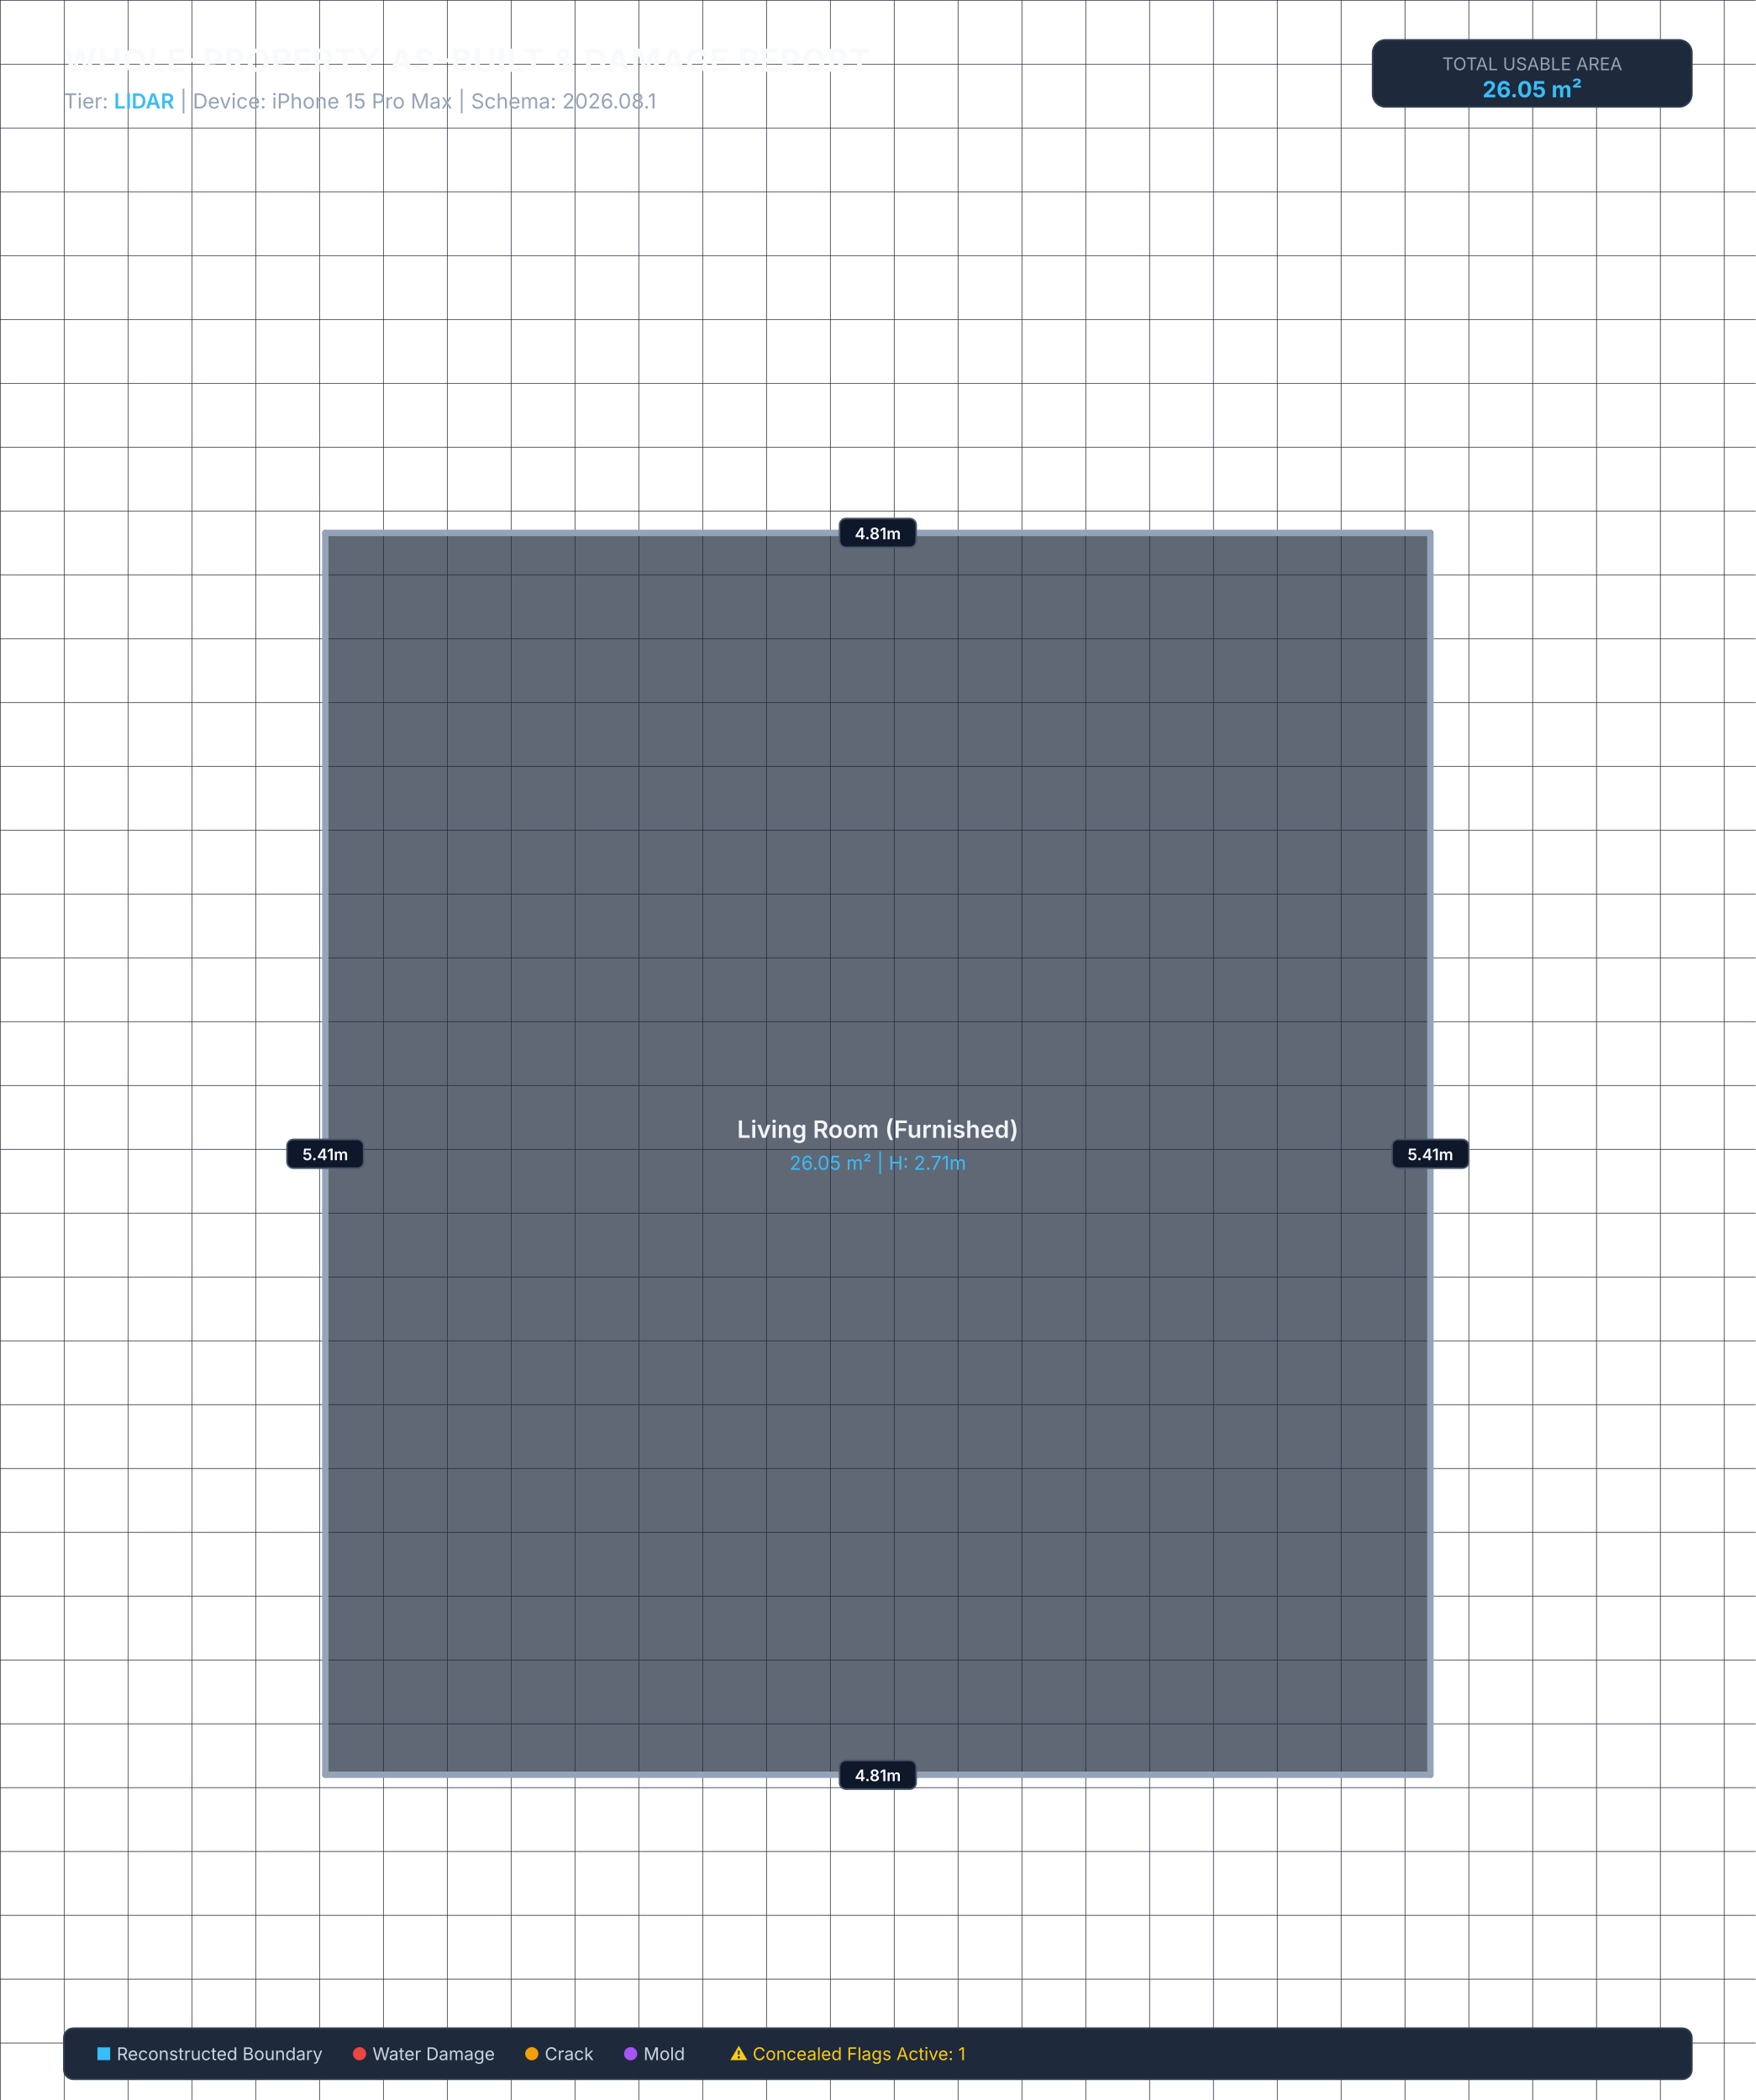
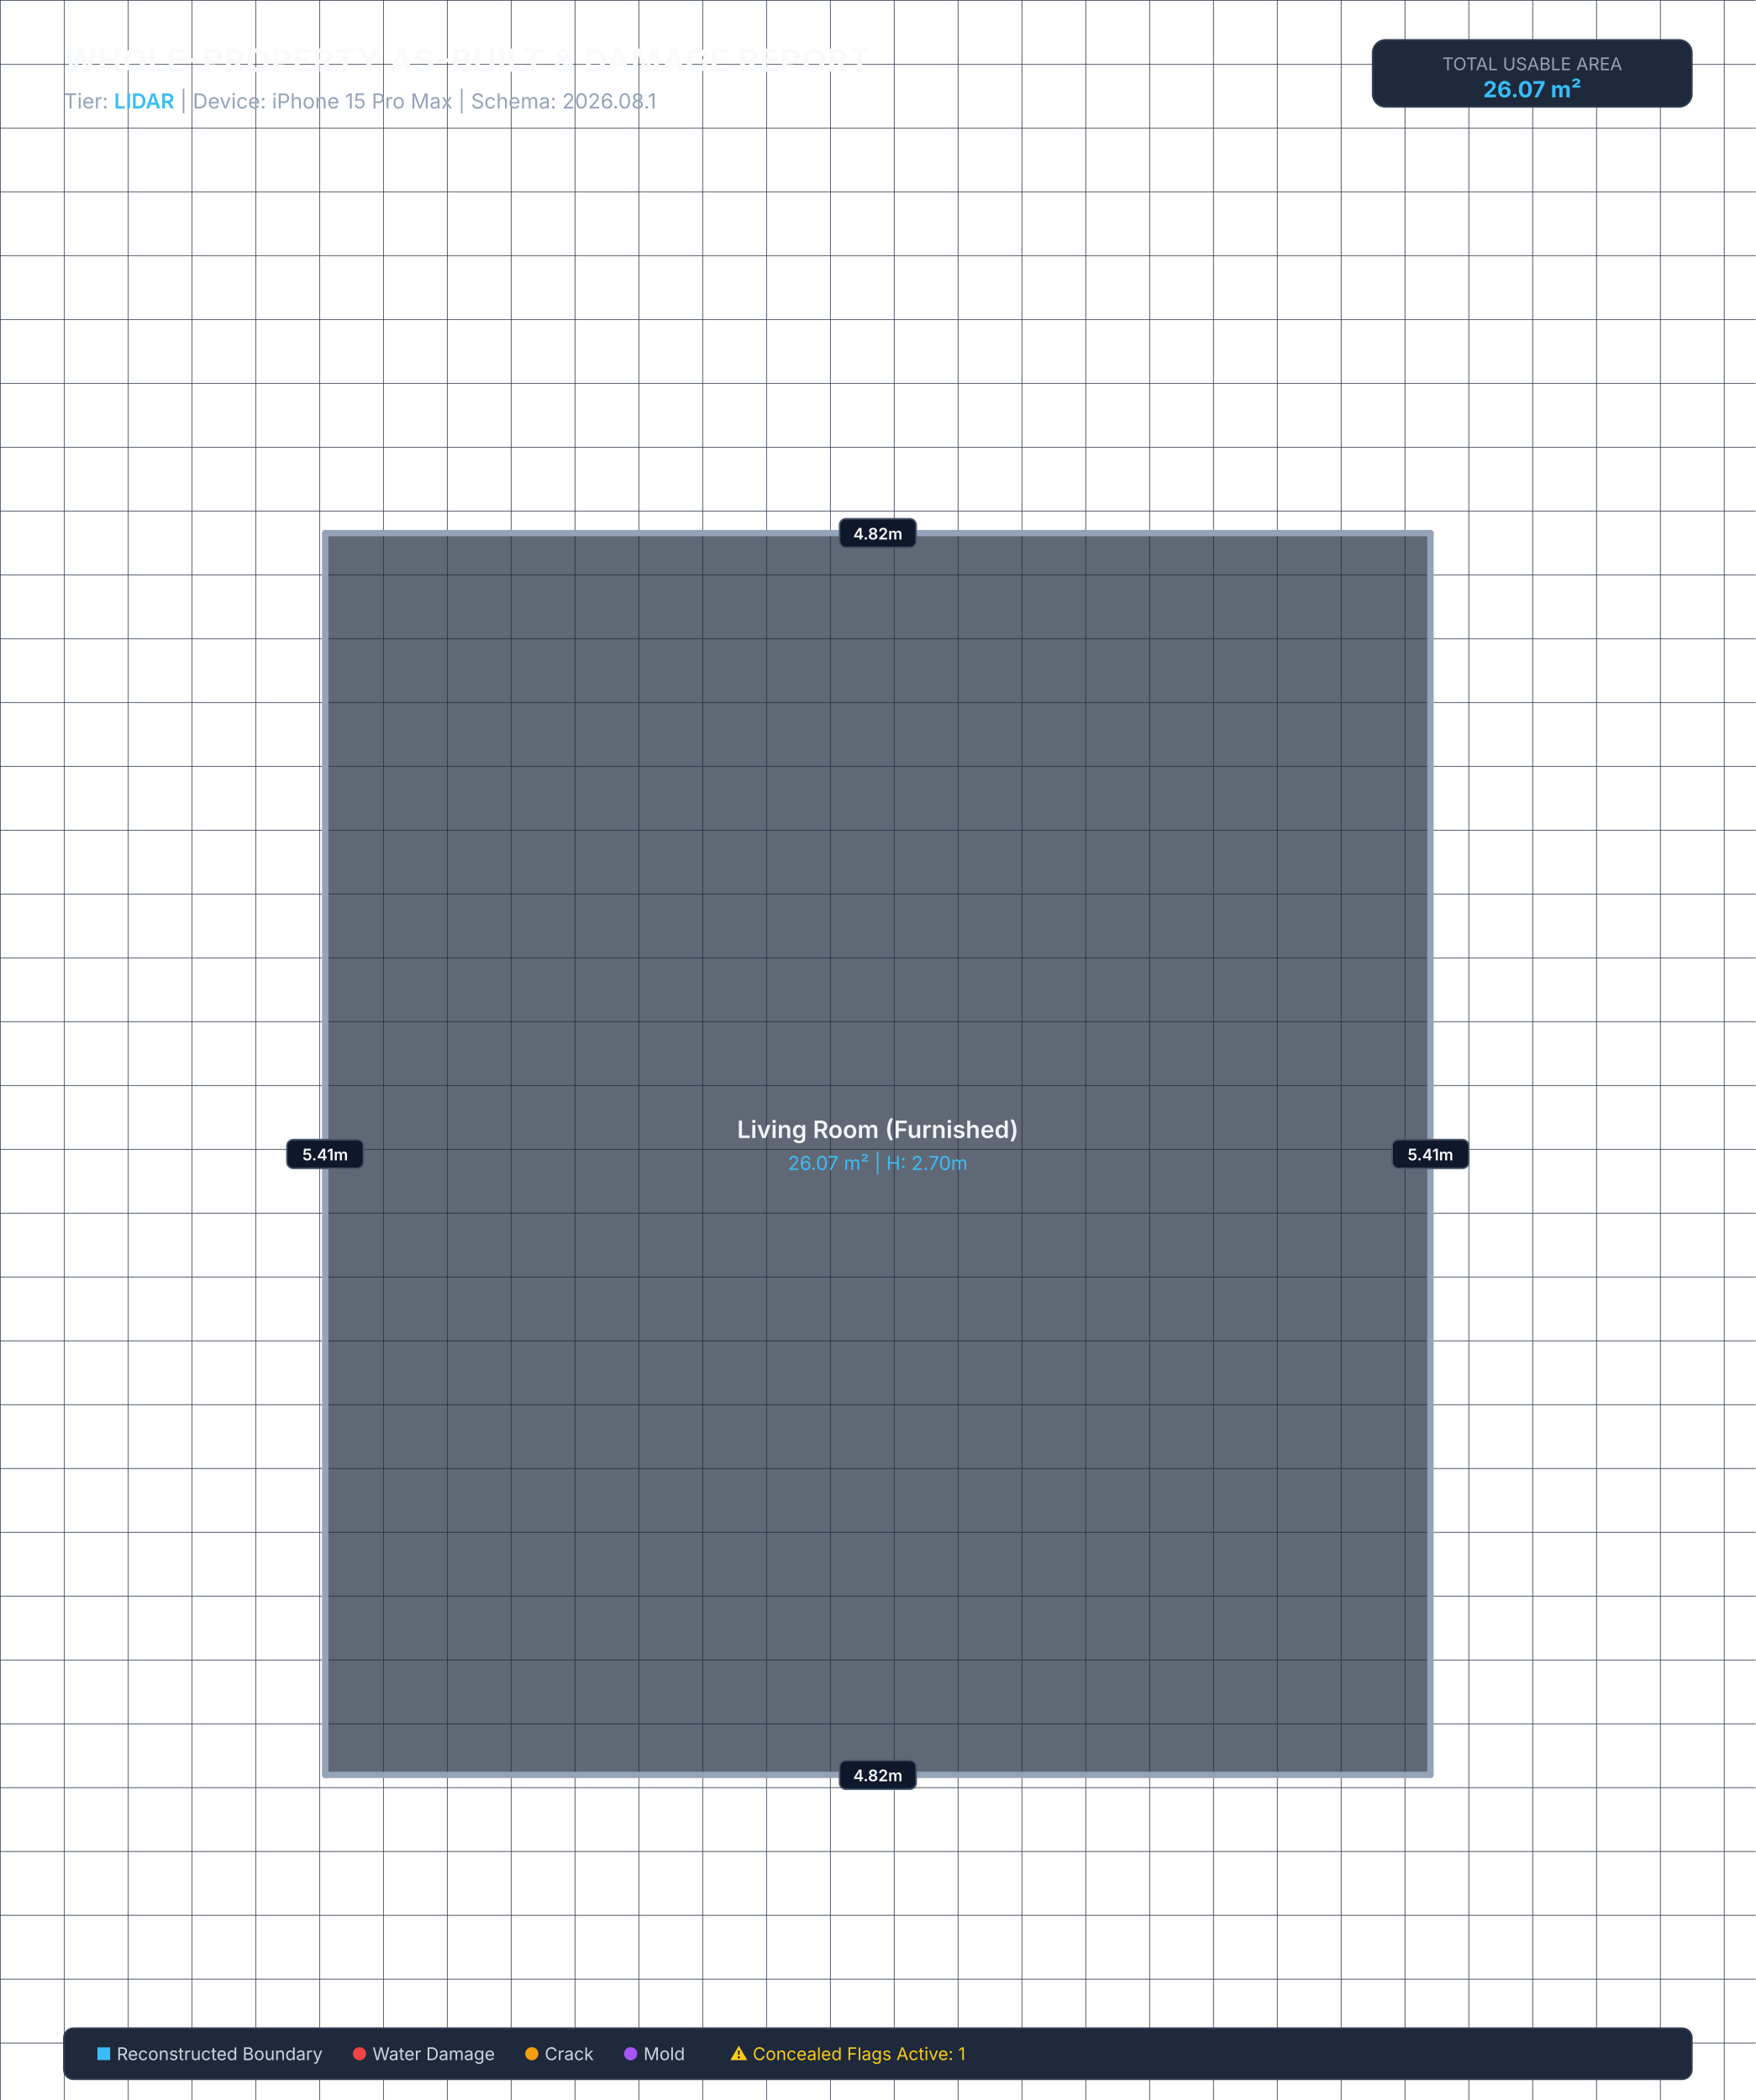
<svg xmlns="http://www.w3.org/2000/svg" viewBox="0 0 1100 1316" width="100%" height="100%" style="background-color: #0b0f19; font-family: Inter, system-ui, -apple-system, sans-serif;">
  <defs>
    <filter id="glow" x="-20%" y="-20%" width="140%" height="140%">
      <feGaussianBlur stdDeviation="3" result="blur" />
      <feComposite in="SourceGraphic" in2="blur" operator="over" />
    </filter>
    <pattern id="grid" width="40" height="40" patternUnits="userSpaceOnUse">
      <path d="M 40 0 L 0 0 0 40" fill="none" stroke="#1e293b" stroke-width="0.75" />
    </pattern>
  </defs>
  <rect width="1100" height="1316" fill="url(#grid)" />
  <text x="40" y="45" fill="#f8fafc" font-size="20" font-weight="700" letter-spacing="0.5">WHOLE-PROPERTY AS-BUILT &amp; DAMAGE REPORT</text>
  <text x="40" y="68" fill="#94a3b8" font-size="13">Tier: <tspan fill="#38bdf8" font-weight="600">LIDAR</tspan> | Device: iPhone 15 Pro Max | Schema: 2026.08.1</text>
  <rect x="860" y="25" width="200" height="42" rx="8" fill="#1e293b" stroke="#334155" />
  <text x="960" y="44" fill="#94a3b8" font-size="11" text-anchor="middle">TOTAL USABLE AREA</text>
-   <text x="960" y="61" fill="#38bdf8" font-size="14" font-weight="700" text-anchor="middle">26.05 m²</text>
-   <polygon points="203.819,333.945 896.181,333.945 896.181,1112.181 203.819,1112.181" fill="#1e293b" fill-opacity="0.7" stroke="#475569" stroke-width="1.5" stroke-dasharray="4,4" />
-   <text x="550.0" y="713.063" fill="#f1f5f9" font-size="15" font-weight="600" text-anchor="middle">Living Room (Furnished)</text>
-   <text x="550.0" y="733.063" fill="#38bdf8" font-size="12" text-anchor="middle">26.05 m² | H: 2.71m</text>
-   <line x1="203.819" y1="333.945" x2="896.181" y2="333.945" stroke="#94a3b8" stroke-width="4" stroke-linecap="round" />
-   <rect x="526.0" y="324.945" width="48" height="18" rx="4" fill="#0f172a" stroke="#475569" stroke-width="1" />
-   <text x="550.0" y="337.945" fill="#f8fafc" font-size="10" font-weight="600" text-anchor="middle">4.81m</text>
-   <line x1="896.181" y1="333.945" x2="896.181" y2="1112.181" stroke="#94a3b8" stroke-width="4" stroke-linecap="round" />
-   <rect x="872.181" y="714.063" width="48" height="18" rx="4" fill="#0f172a" stroke="#475569" stroke-width="1" />
-   <text x="896.181" y="727.063" fill="#f8fafc" font-size="10" font-weight="600" text-anchor="middle">5.41m</text>
-   <line x1="896.181" y1="1112.181" x2="203.819" y2="1112.181" stroke="#94a3b8" stroke-width="4" stroke-linecap="round" />
-   <rect x="526.0" y="1103.181" width="48" height="18" rx="4" fill="#0f172a" stroke="#475569" stroke-width="1" />
-   <text x="550.0" y="1116.181" fill="#f8fafc" font-size="10" font-weight="600" text-anchor="middle">4.81m</text>
-   <line x1="203.819" y1="1112.181" x2="203.819" y2="333.945" stroke="#94a3b8" stroke-width="4" stroke-linecap="round" />
-   <rect x="179.819" y="714.063" width="48" height="18" rx="4" fill="#0f172a" stroke="#475569" stroke-width="1" />
-   <text x="203.819" y="727.063" fill="#f8fafc" font-size="10" font-weight="600" text-anchor="middle">5.41m</text>
+   <text x="960" y="61" fill="#38bdf8" font-size="14" font-weight="700" text-anchor="middle">26.07 m²</text>
+   <polygon points="203.762,334.094 896.238,334.094 896.238,1112.238 203.762,1112.238" fill="#1e293b" fill-opacity="0.7" stroke="#475569" stroke-width="1.5" stroke-dasharray="4,4" />
+   <text x="550.0" y="713.166" fill="#f1f5f9" font-size="15" font-weight="600" text-anchor="middle">Living Room (Furnished)</text>
+   <text x="550.0" y="733.166" fill="#38bdf8" font-size="12" text-anchor="middle">26.07 m² | H: 2.70m</text>
+   <line x1="203.762" y1="334.094" x2="896.238" y2="334.094" stroke="#94a3b8" stroke-width="4" stroke-linecap="round" />
+   <rect x="526.0" y="325.094" width="48" height="18" rx="4" fill="#0f172a" stroke="#475569" stroke-width="1" />
+   <text x="550.0" y="338.094" fill="#f8fafc" font-size="10" font-weight="600" text-anchor="middle">4.82m</text>
+   <line x1="896.238" y1="334.094" x2="896.238" y2="1112.238" stroke="#94a3b8" stroke-width="4" stroke-linecap="round" />
+   <rect x="872.238" y="714.166" width="48" height="18" rx="4" fill="#0f172a" stroke="#475569" stroke-width="1" />
+   <text x="896.238" y="727.166" fill="#f8fafc" font-size="10" font-weight="600" text-anchor="middle">5.41m</text>
+   <line x1="896.238" y1="1112.238" x2="203.762" y2="1112.238" stroke="#94a3b8" stroke-width="4" stroke-linecap="round" />
+   <rect x="526.0" y="1103.238" width="48" height="18" rx="4" fill="#0f172a" stroke="#475569" stroke-width="1" />
+   <text x="550.0" y="1116.238" fill="#f8fafc" font-size="10" font-weight="600" text-anchor="middle">4.82m</text>
+   <line x1="203.762" y1="1112.238" x2="203.762" y2="334.094" stroke="#94a3b8" stroke-width="4" stroke-linecap="round" />
+   <rect x="179.762" y="714.166" width="48" height="18" rx="4" fill="#0f172a" stroke="#475569" stroke-width="1" />
+   <text x="203.762" y="727.166" fill="#f8fafc" font-size="10" font-weight="600" text-anchor="middle">5.41m</text>
  <rect x="40" y="1271" width="1020" height="32" rx="6" fill="#1e293b" stroke="#334155" />
  <text x="60" y="1291" fill="#cbd5e1" font-size="11">
    <tspan fill="#38bdf8">■</tspan> Reconstructed Boundary  <tspan fill="#ef4444" dx="15">●</tspan> Water Damage  <tspan fill="#f59e0b" dx="15">●</tspan> Crack  <tspan fill="#a855f7" dx="15">●</tspan> Mold  <tspan dx="25" fill="#facc15">⚠ Concealed Flags Active: 1</tspan>
  </text>
</svg>
